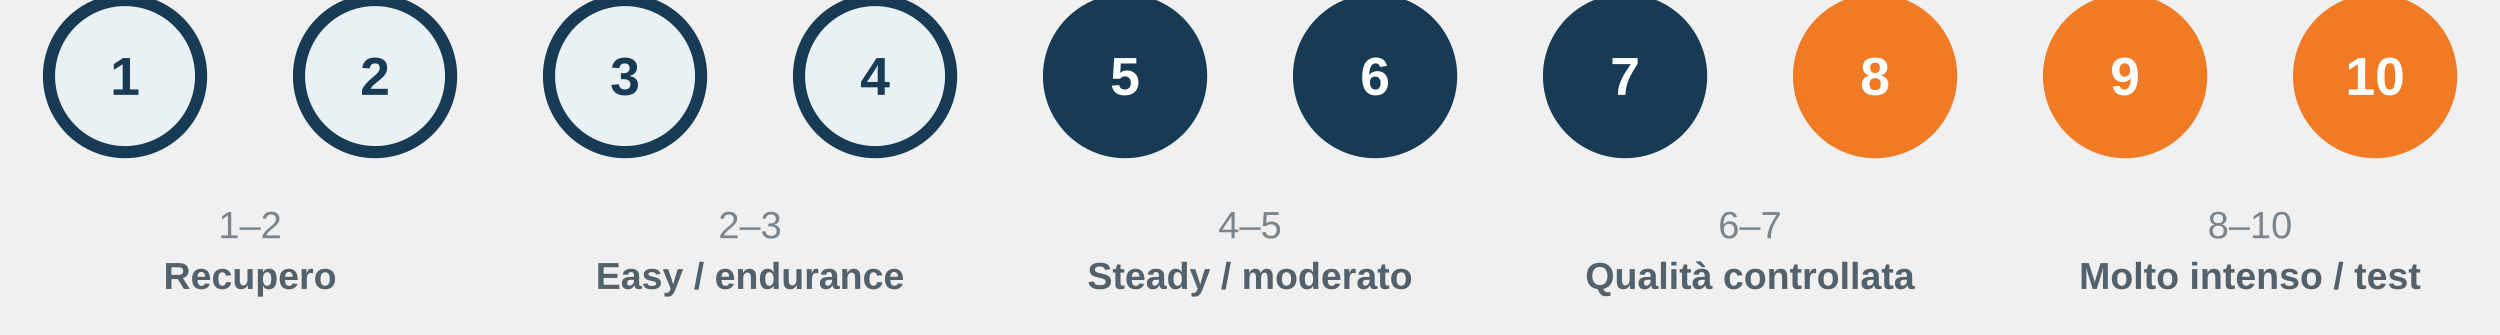
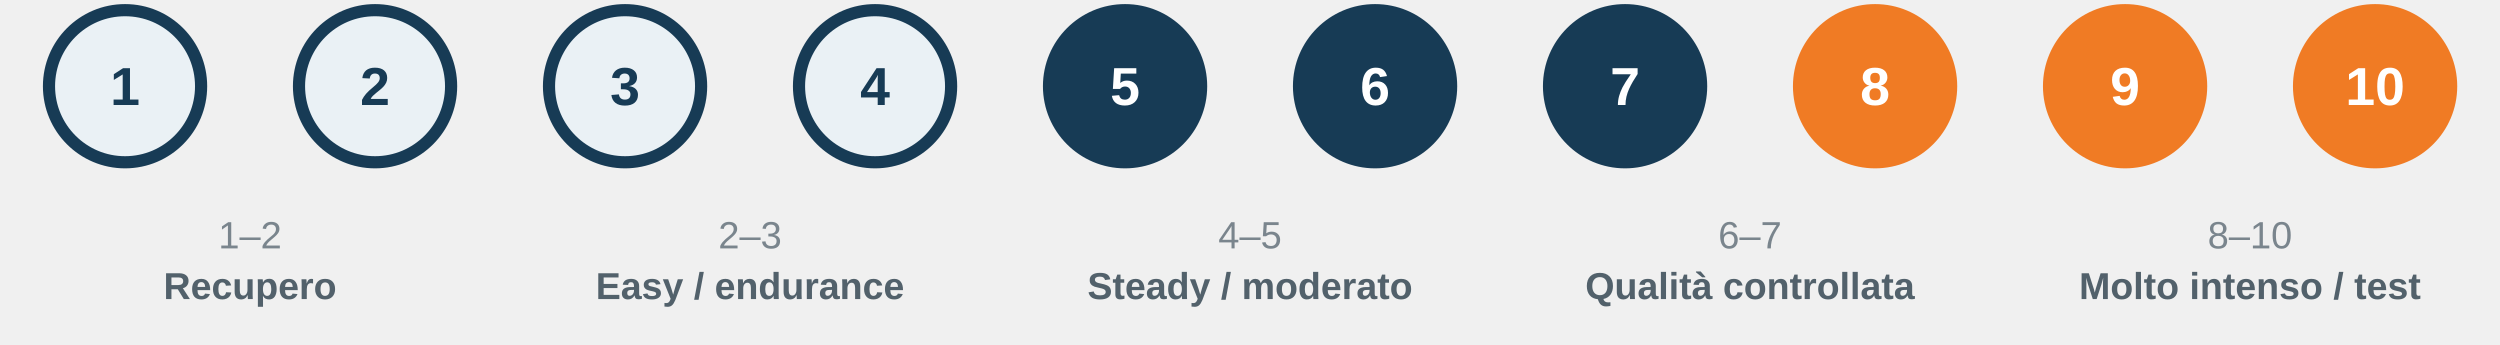
- <svg xmlns="http://www.w3.org/2000/svg" width="493.22pt" height="66pt" viewBox="0 0 493.22 66" role="img" aria-label="Scala RPE da 1 a 10: cerchi da 1 a 4 chiari, da 5 a 7 navy, da 8 a 10 arancioni">
+ <svg xmlns="http://www.w3.org/2000/svg" width="493.22pt" height="68pt" viewBox="0 -2 493.22 68" role="img" aria-label="Scala RPE da 1 a 10: cerchi da 1 a 4 chiari, da 5 a 7 navy, da 8 a 10 arancioni">
  <circle cx="24.670" cy="15.01" r="15.005" fill="#EAF1F5" stroke="#173B55" stroke-width="2.4" />
  <text x="24.670" y="18.71" text-anchor="middle" font-family="Arial,Helvetica,sans-serif" font-size="10.55" font-weight="700" fill="#173B55">1</text>
  <circle cx="73.993" cy="15.01" r="15.005" fill="#EAF1F5" stroke="#173B55" stroke-width="2.4" />
  <text x="73.993" y="18.71" text-anchor="middle" font-family="Arial,Helvetica,sans-serif" font-size="10.55" font-weight="700" fill="#173B55">2</text>
  <circle cx="123.316" cy="15.01" r="15.005" fill="#EAF1F5" stroke="#173B55" stroke-width="2.4" />
  <text x="123.316" y="18.71" text-anchor="middle" font-family="Arial,Helvetica,sans-serif" font-size="10.55" font-weight="700" fill="#173B55">3</text>
  <circle cx="172.639" cy="15.01" r="15.005" fill="#EAF1F5" stroke="#173B55" stroke-width="2.4" />
  <text x="172.639" y="18.71" text-anchor="middle" font-family="Arial,Helvetica,sans-serif" font-size="10.55" font-weight="700" fill="#173B55">4</text>
  <circle cx="221.962" cy="15.01" r="15.005" fill="#173B55" stroke="#173B55" stroke-width="2.4" />
  <text x="221.962" y="18.71" text-anchor="middle" font-family="Arial,Helvetica,sans-serif" font-size="10.55" font-weight="700" fill="#FFFFFF">5</text>
  <circle cx="271.285" cy="15.01" r="15.005" fill="#173B55" stroke="#173B55" stroke-width="2.4" />
  <text x="271.285" y="18.71" text-anchor="middle" font-family="Arial,Helvetica,sans-serif" font-size="10.55" font-weight="700" fill="#FFFFFF">6</text>
  <circle cx="320.608" cy="15.01" r="15.005" fill="#173B55" stroke="#173B55" stroke-width="2.4" />
  <text x="320.608" y="18.71" text-anchor="middle" font-family="Arial,Helvetica,sans-serif" font-size="10.55" font-weight="700" fill="#FFFFFF">7</text>
  <circle cx="369.931" cy="15.01" r="15.005" fill="#F07B24" stroke="#F07B24" stroke-width="2.4" />
  <text x="369.931" y="18.71" text-anchor="middle" font-family="Arial,Helvetica,sans-serif" font-size="10.55" font-weight="700" fill="#FFFFFF">8</text>
  <circle cx="419.254" cy="15.01" r="15.005" fill="#F07B24" stroke="#F07B24" stroke-width="2.4" />
  <text x="419.254" y="18.71" text-anchor="middle" font-family="Arial,Helvetica,sans-serif" font-size="10.55" font-weight="700" fill="#FFFFFF">9</text>
  <circle cx="468.577" cy="15.01" r="15.005" fill="#F07B24" stroke="#F07B24" stroke-width="2.4" />
  <text x="468.577" y="18.71" text-anchor="middle" font-family="Arial,Helvetica,sans-serif" font-size="10.55" font-weight="700" fill="#FFFFFF">10</text>
  <text x="49.330" y="47" text-anchor="middle" font-family="Arial,Helvetica,sans-serif" font-size="7.5" fill="#7A858D">1–2</text>
  <text x="49.330" y="57" text-anchor="middle" font-family="Arial,Helvetica,sans-serif" font-size="7.4" font-weight="700" fill="#52616B">Recupero</text>
  <text x="147.970" y="47" text-anchor="middle" font-family="Arial,Helvetica,sans-serif" font-size="7.5" fill="#7A858D">2–3</text>
  <text x="147.970" y="57" text-anchor="middle" font-family="Arial,Helvetica,sans-serif" font-size="7.4" font-weight="700" fill="#52616B">Easy / endurance</text>
  <text x="246.610" y="47" text-anchor="middle" font-family="Arial,Helvetica,sans-serif" font-size="7.5" fill="#7A858D">4–5</text>
  <text x="246.610" y="57" text-anchor="middle" font-family="Arial,Helvetica,sans-serif" font-size="7.4" font-weight="700" fill="#52616B">Steady / moderato</text>
  <text x="345.250" y="47" text-anchor="middle" font-family="Arial,Helvetica,sans-serif" font-size="7.5" fill="#7A858D">6–7</text>
  <text x="345.250" y="57" text-anchor="middle" font-family="Arial,Helvetica,sans-serif" font-size="7.4" font-weight="700" fill="#52616B">Qualità controllata</text>
  <text x="443.890" y="47" text-anchor="middle" font-family="Arial,Helvetica,sans-serif" font-size="7.5" fill="#7A858D">8–10</text>
  <text x="443.890" y="57" text-anchor="middle" font-family="Arial,Helvetica,sans-serif" font-size="7.4" font-weight="700" fill="#52616B">Molto intenso / test</text>
</svg>
